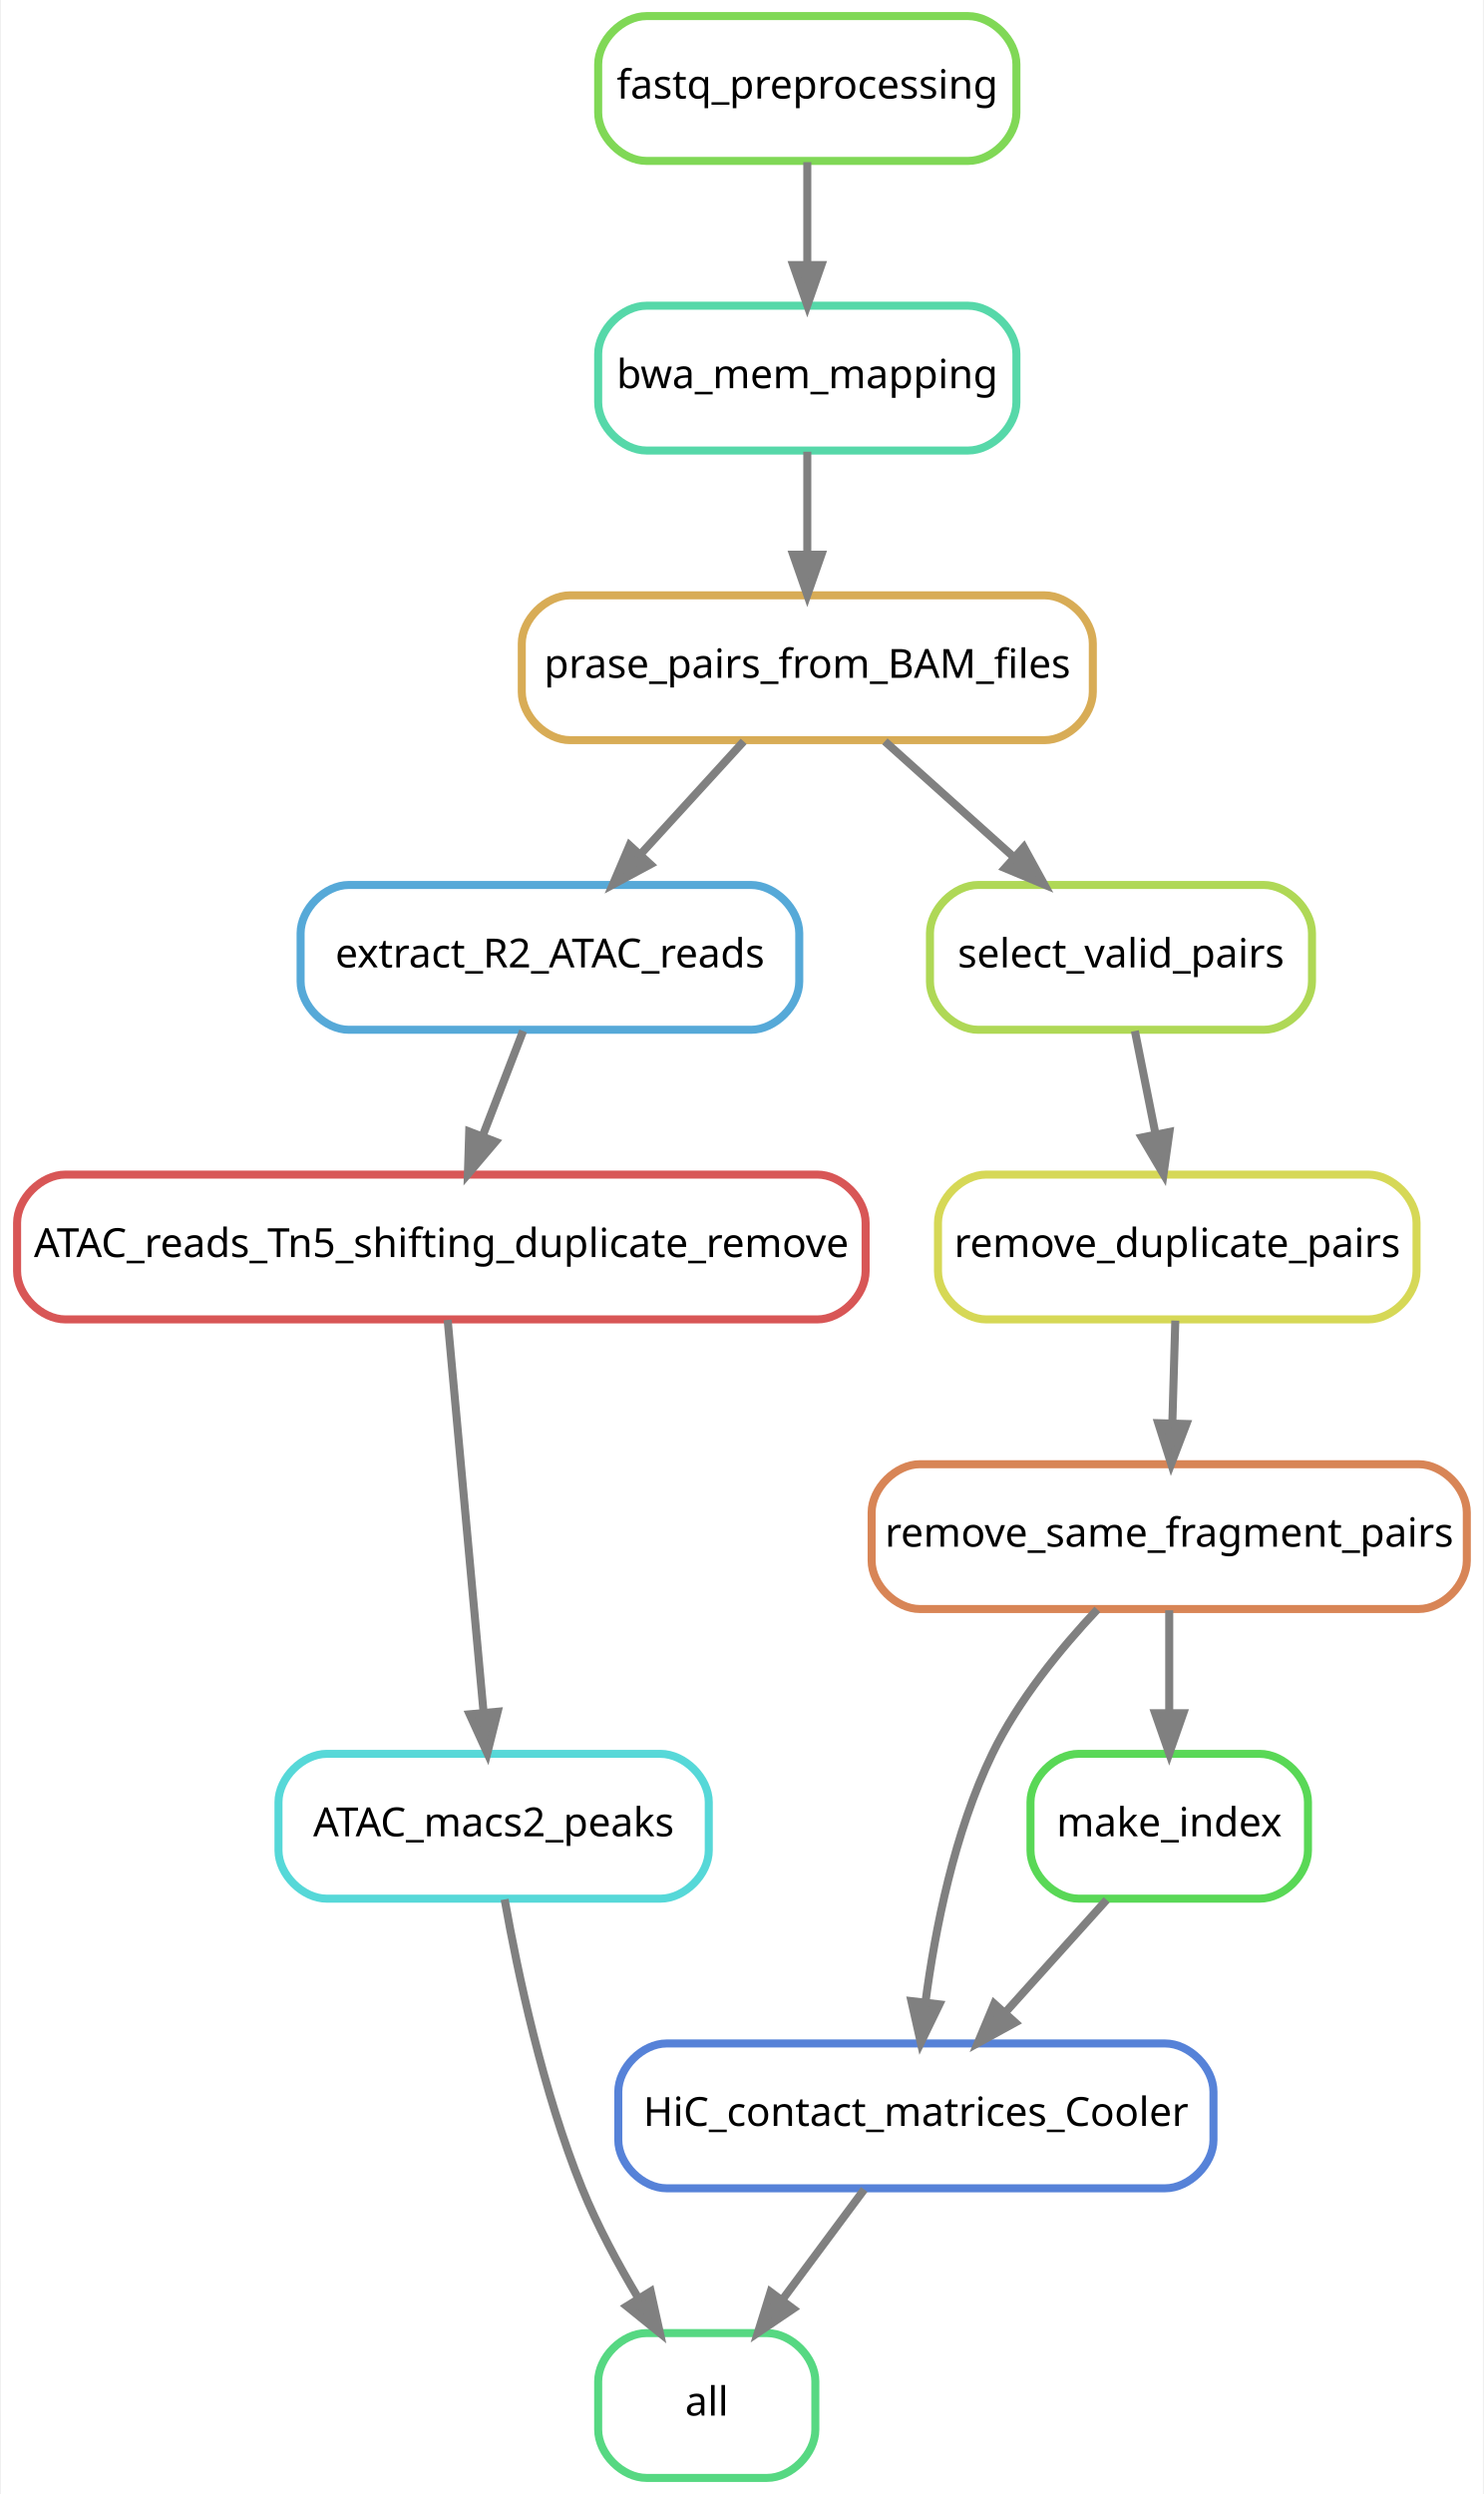
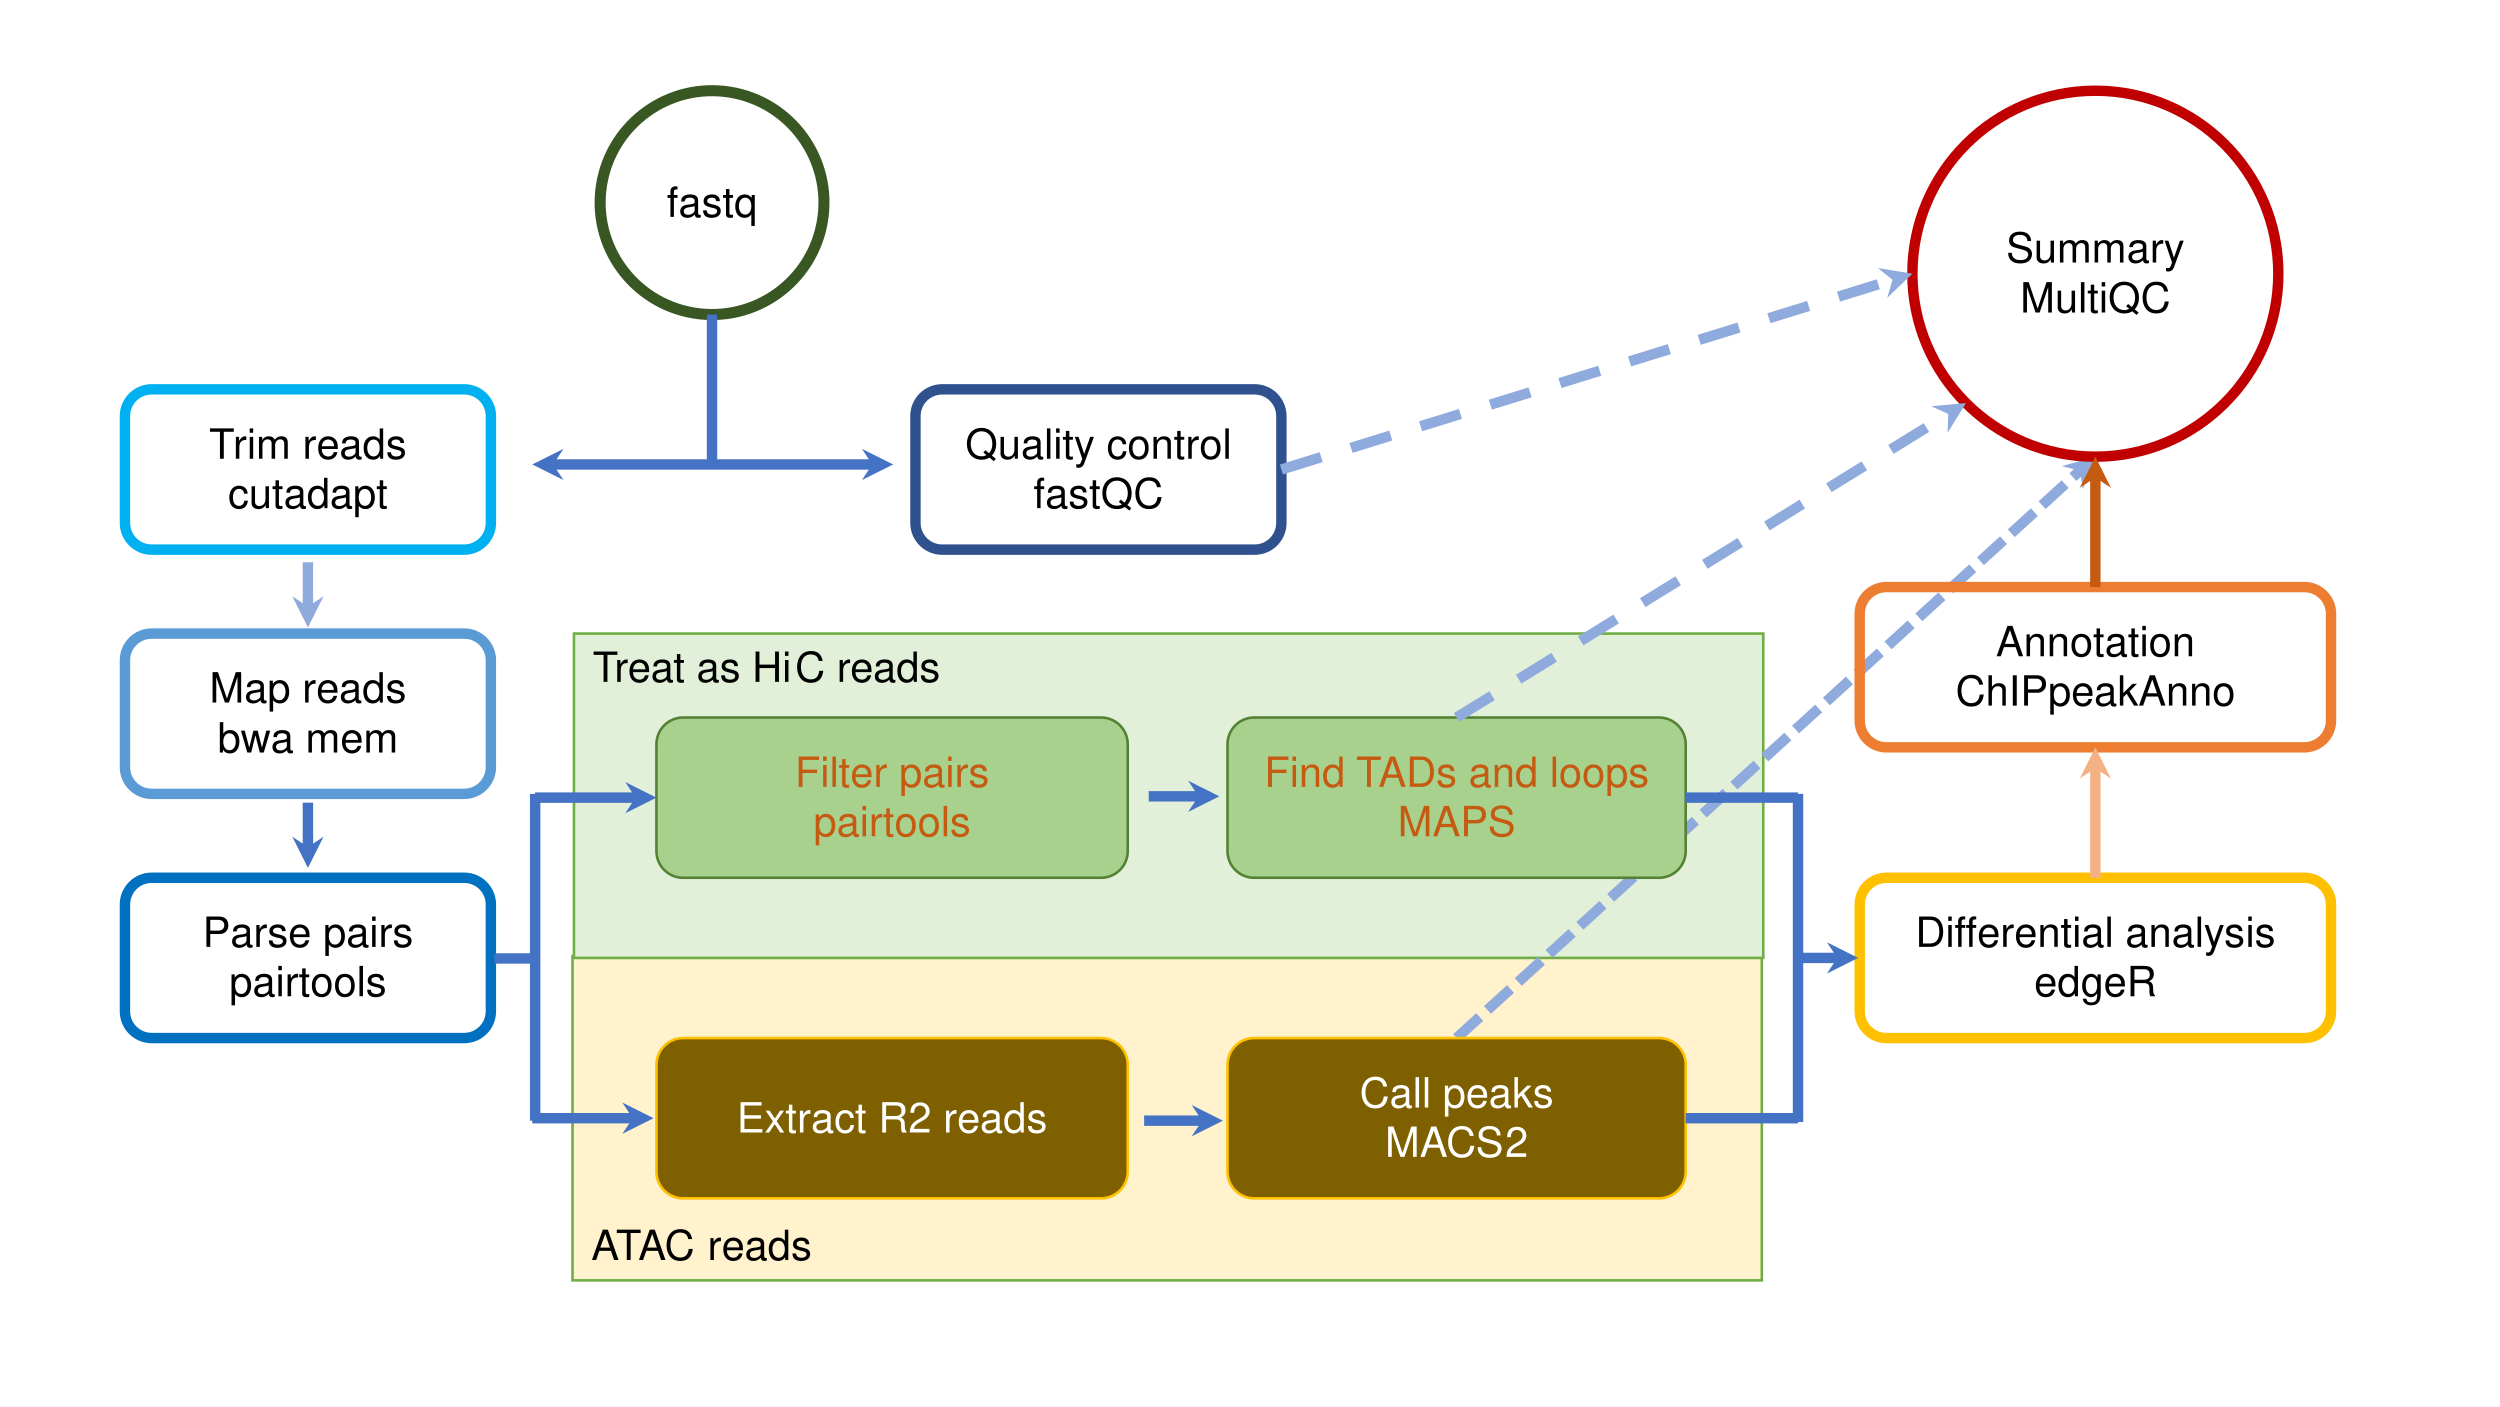
- <svg xmlns="http://www.w3.org/2000/svg" width="369pt" height="620pt" viewBox="0.00 0.00 368.50 620.00">
-   <g id="graph0" class="graph" transform="scale(1 1) rotate(0) translate(4 616)">
-     <polygon fill="white" stroke="transparent" points="-4,4 -4,-616 364.5,-616 364.5,4 -4,4" />
-     <g id="node1" class="node">
-       <path fill="none" stroke="#56d882" stroke-width="2" d="M186.5,-36C186.5,-36 156.5,-36 156.5,-36 150.5,-36 144.5,-30 144.5,-24 144.5,-24 144.5,-12 144.5,-12 144.5,-6 150.5,0 156.5,0 156.5,0 186.5,0 186.5,0 192.5,0 198.5,-6 198.5,-12 198.5,-12 198.5,-24 198.5,-24 198.5,-30 192.5,-36 186.5,-36" />
-       <text text-anchor="middle" x="171.5" y="-15.5" font-family="sans" font-size="10.00">all</text>
-     </g>
-     <g id="node2" class="node">
-       <path fill="none" stroke="#56d8d8" stroke-width="2" d="M160,-180C160,-180 77,-180 77,-180 71,-180 65,-174 65,-168 65,-168 65,-156 65,-156 65,-150 71,-144 77,-144 77,-144 160,-144 160,-144 166,-144 172,-150 172,-156 172,-156 172,-168 172,-168 172,-174 166,-180 160,-180" />
-       <text text-anchor="middle" x="118.5" y="-159.5" font-family="sans" font-size="10.00">ATAC_macs2_peaks</text>
-     </g>
-     <g id="edge1" class="edge">
-       <path fill="none" stroke="grey" stroke-width="2" d="M121.24,-143.81C124.49,-125.55 130.74,-96.04 140.5,-72 144.27,-62.72 149.45,-53.1 154.5,-44.66" />
-       <polygon fill="grey" stroke="grey" stroke-width="2" points="157.56,-46.36 159.85,-36.02 151.61,-42.68 157.56,-46.36" />
-     </g>
-     <g id="node3" class="node">
-       <path fill="none" stroke="#d85656" stroke-width="2" d="M199,-324C199,-324 12,-324 12,-324 6,-324 0,-318 0,-312 0,-312 0,-300 0,-300 0,-294 6,-288 12,-288 12,-288 199,-288 199,-288 205,-288 211,-294 211,-300 211,-300 211,-312 211,-312 211,-318 205,-324 199,-324" />
-       <text text-anchor="middle" x="105.5" y="-303.5" font-family="sans" font-size="10.00">ATAC_reads_Tn5_shifting_duplicate_remove</text>
-     </g>
-     <g id="edge3" class="edge">
-       <path fill="none" stroke="grey" stroke-width="2" d="M107.07,-287.87C109.28,-263.67 113.35,-219.21 115.99,-190.39" />
-       <polygon fill="grey" stroke="grey" stroke-width="2" points="119.5,-190.47 116.93,-180.19 112.53,-189.83 119.5,-190.47" />
-     </g>
-     <g id="node4" class="node">
-       <path fill="none" stroke="#56a9d8" stroke-width="2" d="M182.5,-396C182.5,-396 82.5,-396 82.5,-396 76.5,-396 70.5,-390 70.5,-384 70.5,-384 70.5,-372 70.5,-372 70.5,-366 76.5,-360 82.5,-360 82.5,-360 182.5,-360 182.5,-360 188.5,-360 194.5,-366 194.5,-372 194.5,-372 194.5,-384 194.5,-384 194.5,-390 188.5,-396 182.5,-396" />
-       <text text-anchor="middle" x="132.5" y="-375.5" font-family="sans" font-size="10.00">extract_R2_ATAC_reads</text>
-     </g>
-     <g id="edge4" class="edge">
-       <path fill="none" stroke="grey" stroke-width="2" d="M125.83,-359.7C122.79,-351.81 119.12,-342.3 115.74,-333.55" />
-       <polygon fill="grey" stroke="grey" stroke-width="2" points="118.96,-332.17 112.1,-324.1 112.43,-334.69 118.96,-332.17" />
-     </g>
-     <g id="node5" class="node">
-       <path fill="none" stroke="#d8ac56" stroke-width="2" d="M255.5,-468C255.5,-468 137.5,-468 137.5,-468 131.5,-468 125.5,-462 125.5,-456 125.5,-456 125.5,-444 125.5,-444 125.5,-438 131.5,-432 137.5,-432 137.5,-432 255.5,-432 255.5,-432 261.5,-432 267.5,-438 267.5,-444 267.5,-444 267.5,-456 267.5,-456 267.5,-462 261.5,-468 255.5,-468" />
-       <text text-anchor="middle" x="196.5" y="-447.5" font-family="sans" font-size="10.00">prase_pairs_from_BAM_files</text>
-     </g>
-     <g id="edge5" class="edge">
-       <path fill="none" stroke="grey" stroke-width="2" d="M180.68,-431.7C172.93,-423.22 163.46,-412.86 154.98,-403.58" />
-       <polygon fill="grey" stroke="grey" stroke-width="2" points="157.47,-401.12 148.14,-396.1 152.3,-405.85 157.47,-401.12" />
-     </g>
-     <g id="node11" class="node">
-       <path fill="none" stroke="#afd856" stroke-width="2" d="M310,-396C310,-396 239,-396 239,-396 233,-396 227,-390 227,-384 227,-384 227,-372 227,-372 227,-366 233,-360 239,-360 239,-360 310,-360 310,-360 316,-360 322,-366 322,-372 322,-372 322,-384 322,-384 322,-390 316,-396 310,-396" />
-       <text text-anchor="middle" x="274.5" y="-375.5" font-family="sans" font-size="10.00">select_valid_pairs</text>
-     </g>
-     <g id="edge12" class="edge">
-       <path fill="none" stroke="grey" stroke-width="2" d="M215.78,-431.7C225.42,-423.05 237.23,-412.45 247.73,-403.03" />
-       <polygon fill="grey" stroke="grey" stroke-width="2" points="250.34,-405.39 255.44,-396.1 245.66,-400.18 250.34,-405.39" />
-     </g>
-     <g id="node6" class="node">
-       <path fill="none" stroke="#56d8a9" stroke-width="2" d="M236.5,-540C236.5,-540 156.5,-540 156.5,-540 150.5,-540 144.5,-534 144.5,-528 144.5,-528 144.5,-516 144.5,-516 144.5,-510 150.5,-504 156.5,-504 156.5,-504 236.5,-504 236.5,-504 242.5,-504 248.5,-510 248.5,-516 248.5,-516 248.5,-528 248.5,-528 248.5,-534 242.5,-540 236.5,-540" />
-       <text text-anchor="middle" x="196.5" y="-519.5" font-family="sans" font-size="10.00">bwa_mem_mapping</text>
-     </g>
-     <g id="edge6" class="edge">
-       <path fill="none" stroke="grey" stroke-width="2" d="M196.5,-503.7C196.5,-495.98 196.5,-486.71 196.5,-478.11" />
-       <polygon fill="grey" stroke="grey" stroke-width="2" points="200,-478.1 196.5,-468.1 193,-478.1 200,-478.1" />
-     </g>
-     <g id="node7" class="node">
-       <path fill="none" stroke="#80d856" stroke-width="2" d="M236.5,-612C236.5,-612 156.5,-612 156.5,-612 150.5,-612 144.5,-606 144.5,-600 144.5,-600 144.5,-588 144.5,-588 144.5,-582 150.5,-576 156.5,-576 156.5,-576 236.5,-576 236.5,-576 242.5,-576 248.5,-582 248.5,-588 248.5,-588 248.5,-600 248.5,-600 248.5,-606 242.5,-612 236.5,-612" />
-       <text text-anchor="middle" x="196.5" y="-591.5" font-family="sans" font-size="10.00">fastq_preprocessing</text>
-     </g>
-     <g id="edge7" class="edge">
-       <path fill="none" stroke="grey" stroke-width="2" d="M196.5,-575.7C196.5,-567.98 196.5,-558.71 196.5,-550.11" />
-       <polygon fill="grey" stroke="grey" stroke-width="2" points="200,-550.1 196.5,-540.1 193,-550.1 200,-550.1" />
-     </g>
-     <g id="node8" class="node">
-       <path fill="none" stroke="#5682d8" stroke-width="2" d="M285.5,-108C285.5,-108 161.5,-108 161.5,-108 155.5,-108 149.5,-102 149.5,-96 149.5,-96 149.5,-84 149.5,-84 149.5,-78 155.5,-72 161.5,-72 161.5,-72 285.5,-72 285.5,-72 291.5,-72 297.5,-78 297.5,-84 297.5,-84 297.5,-96 297.5,-96 297.5,-102 291.5,-108 285.5,-108" />
-       <text text-anchor="middle" x="223.5" y="-87.5" font-family="sans" font-size="10.00">HiC_contact_matrices_Cooler</text>
-     </g>
-     <g id="edge2" class="edge">
-       <path fill="none" stroke="grey" stroke-width="2" d="M210.65,-71.7C204.47,-63.39 196.96,-53.28 190.18,-44.14" />
-       <polygon fill="grey" stroke="grey" stroke-width="2" points="192.98,-42.04 184.21,-36.1 187.36,-46.22 192.98,-42.04" />
-     </g>
-     <g id="node9" class="node">
-       <path fill="none" stroke="#d88556" stroke-width="2" d="M348.5,-252C348.5,-252 224.5,-252 224.5,-252 218.5,-252 212.5,-246 212.5,-240 212.5,-240 212.5,-228 212.5,-228 212.5,-222 218.5,-216 224.5,-216 224.5,-216 348.5,-216 348.5,-216 354.5,-216 360.5,-222 360.5,-228 360.5,-228 360.5,-240 360.5,-240 360.5,-246 354.5,-252 348.5,-252" />
-       <text text-anchor="middle" x="286.5" y="-231.5" font-family="sans" font-size="10.00">remove_same_fragment_pairs</text>
-     </g>
-     <g id="edge8" class="edge">
-       <path fill="none" stroke="grey" stroke-width="2" d="M268.63,-215.9C259.5,-206.19 248.97,-193.34 242.5,-180 233.05,-160.51 228.27,-136.37 225.87,-118.15" />
-       <polygon fill="grey" stroke="grey" stroke-width="2" points="229.34,-117.72 224.72,-108.19 222.39,-118.53 229.34,-117.72" />
-     </g>
-     <g id="node12" class="node">
-       <path fill="none" stroke="#59d856" stroke-width="2" d="M309,-180C309,-180 264,-180 264,-180 258,-180 252,-174 252,-168 252,-168 252,-156 252,-156 252,-150 258,-144 264,-144 264,-144 309,-144 309,-144 315,-144 321,-150 321,-156 321,-156 321,-168 321,-168 321,-174 315,-180 309,-180" />
-       <text text-anchor="middle" x="286.5" y="-159.5" font-family="sans" font-size="10.00">make_index</text>
-     </g>
-     <g id="edge13" class="edge">
-       <path fill="none" stroke="grey" stroke-width="2" d="M286.5,-215.7C286.5,-207.98 286.5,-198.71 286.5,-190.11" />
-       <polygon fill="grey" stroke="grey" stroke-width="2" points="290,-190.1 286.5,-180.1 283,-190.1 290,-190.1" />
-     </g>
-     <g id="node10" class="node">
-       <path fill="none" stroke="#d6d856" stroke-width="2" d="M336,-324C336,-324 241,-324 241,-324 235,-324 229,-318 229,-312 229,-312 229,-300 229,-300 229,-294 235,-288 241,-288 241,-288 336,-288 336,-288 342,-288 348,-294 348,-300 348,-300 348,-312 348,-312 348,-318 342,-324 336,-324" />
-       <text text-anchor="middle" x="288.5" y="-303.5" font-family="sans" font-size="10.00">remove_duplicate_pairs</text>
-     </g>
-     <g id="edge10" class="edge">
-       <path fill="none" stroke="grey" stroke-width="2" d="M288.01,-287.7C287.79,-279.98 287.52,-270.71 287.27,-262.11" />
-       <polygon fill="grey" stroke="grey" stroke-width="2" points="290.77,-262 286.99,-252.1 283.78,-262.2 290.77,-262" />
-     </g>
-     <g id="edge11" class="edge">
-       <path fill="none" stroke="grey" stroke-width="2" d="M277.96,-359.7C279.5,-351.98 281.36,-342.71 283.08,-334.11" />
-       <polygon fill="grey" stroke="grey" stroke-width="2" points="286.55,-334.6 285.08,-324.1 279.69,-333.22 286.55,-334.6" />
-     </g>
-     <g id="edge9" class="edge">
-       <path fill="none" stroke="grey" stroke-width="2" d="M270.93,-143.7C263.3,-135.22 253.98,-124.86 245.62,-115.58" />
-       <polygon fill="grey" stroke="grey" stroke-width="2" points="248.19,-113.2 238.89,-108.1 242.98,-117.88 248.19,-113.2" />
-     </g>
+ <svg xmlns="http://www.w3.org/2000/svg" xmlns:xlink="http://www.w3.org/1999/xlink" version="1.1" id="Layer_1" x="0px" y="0px" viewBox="0 0 960 540" style="enable-background:new 0 0 960 540;" xml:space="preserve">
+   <style type="text/css">
+ 	.st0{clip-path:url(#SVGID_2_);fill:#FFFFFF;}
+ 	.st1{fill:#FFFFFF;}
+ 	.st2{fill:#FFF2CC;}
+ 	.st3{fill:none;stroke:#70AD47;stroke-miterlimit:8;}
+ 	.st4{font-family:'Helvetica';}
+ 	.st5{font-size:16px;}
+ 	.st6{letter-spacing:-1;}
+ 	.st7{fill:#E2F0D9;}
+ 	.st8{fill:#8FAADC;}
+ 	.st9{fill:none;stroke:#385723;stroke-width:4.25;stroke-linejoin:round;stroke-miterlimit:10;}
+ 	.st10{fill:none;stroke:#2F528F;stroke-width:4;stroke-miterlimit:8;}
+ 	.st11{fill:none;stroke:#00B0F0;stroke-width:4;stroke-miterlimit:8;}
+ 	.st12{fill:none;stroke:#5B9BD5;stroke-width:4;stroke-miterlimit:8;}
+ 	.st13{fill:none;stroke:#0070C0;stroke-width:4;stroke-miterlimit:8;}
+ 	.st14{fill:#A9D18E;}
+ 	.st15{fill:none;stroke:#548235;stroke-miterlimit:8;}
+ 	.st16{fill:#C55A11;}
+ 	.st17{fill:none;stroke:#ED7D31;stroke-width:4;stroke-linejoin:round;stroke-miterlimit:10;}
+ 	.st18{fill:#7F6000;}
+ 	.st19{fill:none;stroke:#FFC000;stroke-miterlimit:8;}
+ 	.st20{fill:none;stroke:#FFC000;stroke-width:4;stroke-linejoin:round;stroke-miterlimit:10;}
+ 	.st21{fill:none;stroke:#C00000;stroke-width:4;stroke-linejoin:round;stroke-miterlimit:10;}
+ 	.st22{fill:none;stroke:#4472C4;stroke-width:4;stroke-miterlimit:8;}
+ 	.st23{fill:#4472C4;}
+ 	.st24{fill:#F4B183;}
+ </style>
+   <g>
+     <defs>
+       <rect id="SVGID_1_" width="959.76" height="540" />
+     </defs>
+     <clipPath id="SVGID_2_">
+       <use xlink:href="#SVGID_1_" style="overflow:visible;" />
+     </clipPath>
+     <rect class="st0" width="959.76" height="540" />
  </g>
+   <rect class="st1" width="960" height="540" />
+   <rect x="219.85" y="367.11" class="st2" width="456.69" height="124.55" />
+   <rect x="219.85" y="367.11" class="st3" width="456.69" height="124.55" />
+   <text transform="matrix(1 0 0 1 227.0479 483.8398)">
+     <tspan x="0" y="0" class="st4 st5 st6">A</tspan>
+     <tspan x="9.46" y="0" class="st4 st5 st6">T</tspan>
+     <tspan x="18.03" y="0" class="st4 st5">AC</tspan>
+     <tspan x="40.19" y="0" class="st4 st5"> r</tspan>
+     <tspan x="50.06" y="0" class="st4 st5">ead</tspan>
+     <tspan x="76.71" y="0" class="st4 st5">s</tspan>
+   </text>
+   <rect x="220.4" y="243.29" class="st7" width="456.69" height="124.55" />
+   <rect x="220.4" y="243.29" class="st3" width="456.69" height="124.55" />
+   <text transform="matrix(1 0 0 1 227.5981 261.8398)">
+     <tspan x="0" y="0" class="st4 st5">Treat as Hi</tspan>
+     <tspan x="77.71" y="0" class="st4 st5">C reads</tspan>
+   </text>
+   <path class="st8" d="M798.7,180.74l1.08,7.13l4.84-12.51l-12.91,3.64L798.7,180.74z M797.33,184.69l2.72-2.48l-2.69-2.96l-2.72,2.48  L797.33,184.69z M785.5,195.46l8.87-8.08l-2.69-2.96l-8.87,8.08L785.5,195.46z M773.67,206.23l8.87-8.08l-2.69-2.96l-8.87,8.08  L773.67,206.23z M761.83,217l8.87-8.08l-2.69-2.96l-8.87,8.08L761.83,217z M750,227.77l8.87-8.08l-2.69-2.96l-8.87,8.08L750,227.77z   M738.17,238.54l8.87-8.08l-2.69-2.96l-8.87,8.08L738.17,238.54z M726.34,249.31l8.87-8.08l-2.69-2.96l-8.87,8.08L726.34,249.31z   M714.5,260.08l8.87-8.08l-2.69-2.96l-8.87,8.08L714.5,260.08z M702.67,270.85l8.87-8.08l-2.69-2.96l-8.87,8.08L702.67,270.85z   M690.84,281.62l8.87-8.08l-2.69-2.96l-8.87,8.08L690.84,281.62z M679.01,292.39l8.87-8.08l-2.69-2.96l-8.87,8.08L679.01,292.39z   M667.17,303.16l8.87-8.08l-2.69-2.96l-8.87,8.08L667.17,303.16z M655.34,313.93l8.87-8.08l-2.69-2.96l-8.87,8.08L655.34,313.93z   M643.51,324.7l8.87-8.08l-2.69-2.96l-8.87,8.08L643.51,324.7z M631.68,335.47l8.87-8.08l-2.69-2.96l-8.87,8.08L631.68,335.47z   M619.84,346.24l8.87-8.08l-2.69-2.96l-8.87,8.08L619.84,346.24z M608.01,357.01l8.87-8.08l-2.69-2.96l-8.87,8.08L608.01,357.01z   M596.18,367.78l8.87-8.08l-2.69-2.96l-8.87,8.08L596.18,367.78z M584.35,378.55l8.87-8.08l-2.69-2.96l-8.87,8.08L584.35,378.55z   M572.51,389.32l8.87-8.08l-2.69-2.96l-8.87,8.08L572.51,389.32z M560.68,400.09l8.87-8.08l-2.69-2.96l-8.87,8.08L560.68,400.09z" />
+   <ellipse transform="matrix(0.1602 -0.9871 0.9871 0.1602 152.8186 335.2295)" class="st9" cx="273.42" cy="77.81" rx="42.97" ry="42.97" />
+   <text transform="matrix(1 0 0 1 256.042 83.2798)">
+     <tspan x="0" y="0" class="st4 st5">f</tspan>
+     <tspan x="4.49" y="0" class="st4 st5">a</tspan>
+     <tspan x="13.38" y="0" class="st4 st5">s</tspan>
+     <tspan x="21.38" y="0" class="st4 st5">t</tspan>
+     <tspan x="25.87" y="0" class="st4 st5">q</tspan>
+   </text>
+   <path class="st10" d="M351.53,159.77c0-5.67,4.59-10.26,10.26-10.26h120c5.67,0,10.26,4.59,10.26,10.26v41.03  c0,5.67-4.59,10.26-10.26,10.26h-120c-5.67,0-10.26-4.59-10.26-10.26V159.77z" />
+   <text transform="matrix(1 0 0 1 370.665 176.1602)">
+     <tspan x="0" y="0" class="st4 st5">Q</tspan>
+     <tspan x="12.49" y="0" class="st4 st5">ua</tspan>
+     <tspan x="30.26" y="0" class="st4 st5">li</tspan>
+     <tspan x="37.27" y="0" class="st4 st5">t</tspan>
+     <tspan x="41.76" y="0" class="st4 st5">y</tspan>
+     <tspan x="49.76" y="0" class="st4 st5"> </tspan>
+     <tspan x="54.26" y="0" class="st4 st5">c</tspan>
+     <tspan x="62.26" y="0" class="st4 st5">on</tspan>
+     <tspan x="80.02" y="0" class="st4 st5">t</tspan>
+     <tspan x="84.52" y="0" class="st4 st5">r</tspan>
+     <tspan x="89.88" y="0" class="st4 st5">o</tspan>
+     <tspan x="98.76" y="0" class="st4 st5">l</tspan>
+   </text>
+   <text transform="matrix(1 0 0 1 396.8501 195.1201)">
+     <tspan x="0" y="0" class="st4 st5">f</tspan>
+     <tspan x="4.49" y="0" class="st4 st5">a</tspan>
+     <tspan x="13.38" y="0" class="st4 st5">s</tspan>
+     <tspan x="21.38" y="0" class="st4 st5">tQ</tspan>
+     <tspan x="38.36" y="0" class="st4 st5">C</tspan>
+   </text>
+   <path class="st11" d="M47.98,159.77c0-5.67,4.59-10.26,10.26-10.26h120c5.67,0,10.26,4.59,10.26,10.26v41.03  c0,5.67-4.59,10.26-10.26,10.26h-120c-5.67,0-10.26-4.59-10.26-10.26V159.77z" />
+   <text transform="matrix(1 0 0 1 80.2837 176.1602)">
+     <tspan x="0" y="0" class="st4 st5">T</tspan>
+     <tspan x="9.17" y="0" class="st4 st5">r</tspan>
+     <tspan x="14.53" y="0" class="st4 st5">i</tspan>
+     <tspan x="18.03" y="0" class="st4 st5">m</tspan>
+     <tspan x="31.39" y="0" class="st4 st5"> </tspan>
+     <tspan x="35.89" y="0" class="st4 st5">r</tspan>
+     <tspan x="41.25" y="0" class="st4 st5">ead</tspan>
+     <tspan x="67.89" y="0" class="st4 st5">s</tspan>
+   </text>
+   <text transform="matrix(1 0 0 1 87.5537 195.1201)">
+     <tspan x="0" y="0" class="st4 st5">c</tspan>
+     <tspan x="8" y="0" class="st4 st5">u</tspan>
+     <tspan x="16.88" y="0" class="st4 st5">t</tspan>
+     <tspan x="21.38" y="0" class="st4 st5">adap</tspan>
+     <tspan x="56.91" y="0" class="st4 st5">t</tspan>
+   </text>
+   <path class="st12" d="M47.98,253.55c0-5.67,4.59-10.26,10.26-10.26h120c5.67,0,10.26,4.59,10.26,10.26v41.03  c0,5.67-4.59,10.26-10.26,10.26h-120c-5.67,0-10.26-4.59-10.26-10.26V253.55z" />
+   <text transform="matrix(1 0 0 1 80.4287 269.7598)">
+     <tspan x="0" y="0" class="st4 st5">M</tspan>
+     <tspan x="13.36" y="0" class="st4 st5">ap</tspan>
+     <tspan x="31.12" y="0" class="st4 st5"> </tspan>
+     <tspan x="35.62" y="0" class="st4 st5">r</tspan>
+     <tspan x="40.98" y="0" class="st4 st5">ead</tspan>
+     <tspan x="67.63" y="0" class="st4 st5">s</tspan>
+   </text>
+   <text transform="matrix(1 0 0 1 83.5537 288.96)">
+     <tspan x="0" y="0" class="st4 st5">b</tspan>
+     <tspan x="8.88" y="0" class="st4 st5">w</tspan>
+     <tspan x="20.39" y="0" class="st4 st5">a</tspan>
+     <tspan x="29.27" y="0" class="st4 st5"> </tspan>
+     <tspan x="33.76" y="0" class="st4 st5">m</tspan>
+     <tspan x="47.12" y="0" class="st4 st5">e</tspan>
+     <tspan x="56.01" y="0" class="st4 st5">m</tspan>
+   </text>
+   <path class="st13" d="M47.98,347.32c0-5.67,4.59-10.26,10.26-10.26h120c5.67,0,10.26,4.59,10.26,10.26v41.03  c0,5.67-4.59,10.26-10.26,10.26h-120c-5.67,0-10.26-4.59-10.26-10.26V347.32z" />
+   <text transform="matrix(1 0 0 1 77.8037 363.6006)">
+     <tspan x="0" y="0" class="st4 st5">P</tspan>
+     <tspan x="10.64" y="0" class="st4 st5">a</tspan>
+     <tspan x="19.52" y="0" class="st4 st5">r</tspan>
+     <tspan x="24.88" y="0" class="st4 st5">s</tspan>
+     <tspan x="32.88" y="0" class="st4 st5">e</tspan>
+     <tspan x="41.76" y="0" class="st4 st5"> </tspan>
+     <tspan x="46.26" y="0" class="st4 st5">pa</tspan>
+     <tspan x="64.02" y="0" class="st4 st5">i</tspan>
+     <tspan x="67.53" y="0" class="st4 st5">r</tspan>
+     <tspan x="72.89" y="0" class="st4 st5">s</tspan>
+   </text>
+   <text transform="matrix(1 0 0 1 88.0537 382.5605)">
+     <tspan x="0" y="0" class="st4 st5">pa</tspan>
+     <tspan x="17.76" y="0" class="st4 st5">i</tspan>
+     <tspan x="21.27" y="0" class="st4 st5">r</tspan>
+     <tspan x="26.63" y="0" class="st4 st5">t</tspan>
+     <tspan x="31.12" y="0" class="st4 st5">oo</tspan>
+     <tspan x="48.89" y="0" class="st4 st5">l</tspan>
+     <tspan x="52.4" y="0" class="st4 st5">s</tspan>
+   </text>
+   <path class="st14" d="M252.08,285.77c0-5.67,4.59-10.26,10.26-10.26h160.45c5.67,0,10.26,4.59,10.26,10.26v41.03  c0,5.67-4.59,10.26-10.26,10.26H262.33c-5.67,0-10.26-4.59-10.26-10.26V285.77z" />
+   <path class="st15" d="M252.08,285.78c0-5.67,4.59-10.26,10.26-10.26h160.45c5.67,0,10.26,4.59,10.26,10.26v41.03  c0,5.67-4.59,10.26-10.26,10.26H262.33c-5.67,0-10.26-4.59-10.26-10.26V285.78z" />
+   <text transform="matrix(1 0 0 1 305.2461 302.1602)">
+     <tspan x="0" y="0" class="st16 st4 st5">F</tspan>
+     <tspan x="9.76" y="0" class="st16 st4 st5">il</tspan>
+     <tspan x="16.77" y="0" class="st16 st4 st5">t</tspan>
+     <tspan x="21.26" y="0" class="st16 st4 st5">e</tspan>
+     <tspan x="30.15" y="0" class="st16 st4 st5">r </tspan>
+     <tspan x="40.02" y="0" class="st16 st4 st5">pa</tspan>
+     <tspan x="57.78" y="0" class="st16 st4 st5">i</tspan>
+     <tspan x="61.29" y="0" class="st16 st4 st5">r</tspan>
+     <tspan x="66.66" y="0" class="st16 st4 st5">s</tspan>
+   </text>
+   <text transform="matrix(1 0 0 1 312.3711 321.1201)">
+     <tspan x="0" y="0" class="st16 st4 st5">pa</tspan>
+     <tspan x="17.76" y="0" class="st16 st4 st5">i</tspan>
+     <tspan x="21.27" y="0" class="st16 st4 st5">r</tspan>
+     <tspan x="26.63" y="0" class="st16 st4 st5">t</tspan>
+     <tspan x="31.12" y="0" class="st16 st4 st5">oo</tspan>
+     <tspan x="48.89" y="0" class="st16 st4 st5">l</tspan>
+     <tspan x="52.4" y="0" class="st16 st4 st5">s</tspan>
+   </text>
+   <path class="st14" d="M471.37,285.78c0-5.67,4.59-10.26,10.26-10.26h155.42c5.67,0,10.26,4.59,10.26,10.26v41.03  c0,5.67-4.59,10.26-10.26,10.26H481.62c-5.67,0-10.26-4.59-10.26-10.26V285.78z" />
+   <path class="st15" d="M471.37,285.78c0-5.67,4.59-10.26,10.26-10.26h155.42c5.67,0,10.26,4.59,10.26,10.26v41.03  c0,5.67-4.59,10.26-10.26,10.26H481.62c-5.67,0-10.26-4.59-10.26-10.26V285.78z" />
+   <text transform="matrix(1 0 0 1 485.501 302.1602)">
+     <tspan x="0" y="0" class="st16 st4 st5">F</tspan>
+     <tspan x="9.76" y="0" class="st16 st4 st5">i</tspan>
+     <tspan x="13.26" y="0" class="st16 st4 st5">nd</tspan>
+     <tspan x="31.03" y="0" class="st16 st4 st5"> </tspan>
+     <tspan x="35.25" y="0" class="st16 st4 st5 st6">T</tspan>
+     <tspan x="43.82" y="0" class="st16 st4 st5">A</tspan>
+     <tspan x="54.46" y="0" class="st16 st4 st5">D</tspan>
+     <tspan x="65.97" y="0" class="st16 st4 st5">s</tspan>
+     <tspan x="73.97" y="0" class="st16 st4 st5"> </tspan>
+     <tspan x="78.46" y="0" class="st16 st4 st5">and</tspan>
+     <tspan x="105.11" y="0" class="st16 st4 st5"> </tspan>
+     <tspan x="109.6" y="0" class="st16 st4 st5">l</tspan>
+     <tspan x="113.11" y="0" class="st16 st4 st5">oop</tspan>
+     <tspan x="139.76" y="0" class="st16 st4 st5">s</tspan>
+   </text>
+   <text transform="matrix(1 0 0 1 536.7109 321.1201)">
+     <tspan x="0" y="0" class="st16 st4 st5">M</tspan>
+     <tspan x="13.36" y="0" class="st16 st4 st5">AP</tspan>
+     <tspan x="34.61" y="0" class="st16 st4 st5">S</tspan>
+   </text>
+   <path class="st17" d="M714.14,235.69c0-5.67,4.59-10.26,10.26-10.26h160.45c5.67,0,10.26,4.59,10.26,10.26v41.03  c0,5.67-4.59,10.26-10.26,10.26H724.39c-5.67,0-10.26-4.59-10.26-10.26V235.69z" />
+   <text transform="matrix(1 0 0 1 766.4316 252)">
+     <tspan x="0" y="0" class="st4 st5">A</tspan>
+     <tspan x="10.64" y="0" class="st4 st5">nno</tspan>
+     <tspan x="37.29" y="0" class="st4 st5">t</tspan>
+     <tspan x="41.78" y="0" class="st4 st5">a</tspan>
+     <tspan x="50.66" y="0" class="st4 st5">t</tspan>
+     <tspan x="55.16" y="0" class="st4 st5">i</tspan>
+     <tspan x="58.66" y="0" class="st4 st5">o</tspan>
+     <tspan x="67.54" y="0" class="st4 st5">n</tspan>
+   </text>
+   <text transform="matrix(1 0 0 1 750.9316 270.96)">
+     <tspan x="0" y="0" class="st4 st5">C</tspan>
+     <tspan x="11.51" y="0" class="st4 st5">h</tspan>
+     <tspan x="20.39" y="0" class="st4 st5">I</tspan>
+     <tspan x="24.88" y="0" class="st4 st5">P</tspan>
+     <tspan x="35.52" y="0" class="st4 st5">pea</tspan>
+     <tspan x="62.17" y="0" class="st4 st5">k</tspan>
+     <tspan x="70.17" y="0" class="st4 st5">A</tspan>
+     <tspan x="80.81" y="0" class="st4 st5">nn</tspan>
+     <tspan x="98.57" y="0" class="st4 st5">o</tspan>
+   </text>
+   <path class="st18" d="M471.37,408.87c0-5.67,4.59-10.26,10.26-10.26h155.42c5.67,0,10.26,4.59,10.26,10.26v41.03  c0,5.67-4.59,10.26-10.26,10.26H481.62c-5.67,0-10.26-4.59-10.26-10.26V408.87z" />
+   <path class="st19" d="M471.37,408.87c0-5.67,4.59-10.26,10.26-10.26h155.42c5.67,0,10.26,4.59,10.26,10.26v41.03  c0,5.67-4.59,10.26-10.26,10.26H481.62c-5.67,0-10.26-4.59-10.26-10.26V408.87z" />
+   <text transform="matrix(1 0 0 1 522.084 425.2803)">
+     <tspan x="0" y="0" class="st1 st4 st5">C</tspan>
+     <tspan x="11.51" y="0" class="st1 st4 st5">a</tspan>
+     <tspan x="20.39" y="0" class="st1 st4 st5">ll</tspan>
+     <tspan x="27.4" y="0" class="st1 st4 st5"> </tspan>
+     <tspan x="31.9" y="0" class="st1 st4 st5">pea</tspan>
+     <tspan x="58.54" y="0" class="st1 st4 st5">ks</tspan>
+   </text>
+   <text transform="matrix(1 0 0 1 531.834 444.2402)">
+     <tspan x="0" y="0" class="st1 st4 st5">M</tspan>
+     <tspan x="13.36" y="0" class="st1 st4 st5">ACS</tspan>
+     <tspan x="46.11" y="0" class="st1 st4 st5">2</tspan>
+   </text>
+   <path class="st18" d="M252.08,408.87c0-5.67,4.59-10.26,10.26-10.26h160.45c5.67,0,10.26,4.59,10.26,10.26v41.03  c0,5.67-4.59,10.26-10.26,10.26H262.33c-5.67,0-10.26-4.59-10.26-10.26V408.87z" />
+   <path class="st19" d="M252.08,408.87c0-5.67,4.59-10.26,10.26-10.26h160.45c5.67,0,10.26,4.59,10.26,10.26v41.03  c0,5.67-4.59,10.26-10.26,10.26H262.33c-5.67,0-10.26-4.59-10.26-10.26V408.87z" />
+   <text transform="matrix(1 0 0 1 282.9341 434.8799)">
+     <tspan x="0" y="0" class="st1 st4 st5">E</tspan>
+     <tspan x="10.64" y="0" class="st1 st4 st5">x</tspan>
+     <tspan x="18.64" y="0" class="st1 st4 st5">t</tspan>
+     <tspan x="23.13" y="0" class="st1 st4 st5">r</tspan>
+     <tspan x="28.49" y="0" class="st1 st4 st5">a</tspan>
+     <tspan x="37.38" y="0" class="st1 st4 st5">c</tspan>
+     <tspan x="45.38" y="0" class="st1 st4 st5">t </tspan>
+     <tspan x="54.36" y="0" class="st1 st4 st5">R</tspan>
+     <tspan x="65.87" y="0" class="st1 st4 st5">2</tspan>
+     <tspan x="74.75" y="0" class="st1 st4 st5"> </tspan>
+     <tspan x="79.24" y="0" class="st1 st4 st5">r</tspan>
+     <tspan x="84.6" y="0" class="st1 st4 st5">ead</tspan>
+     <tspan x="111.25" y="0" class="st1 st4 st5">s</tspan>
+   </text>
+   <path class="st20" d="M714.14,347.32c0-5.67,4.59-10.26,10.26-10.26h160.45c5.67,0,10.26,4.59,10.26,10.26v41.03  c0,5.67-4.59,10.26-10.26,10.26H724.39c-5.67,0-10.26-4.59-10.26-10.26V347.32z" />
+   <text transform="matrix(1 0 0 1 735.5098 363.6006)">
+     <tspan x="0" y="0" class="st4 st5">Di</tspan>
+     <tspan x="15.01" y="0" class="st4 st5">f</tspan>
+     <tspan x="19.23" y="0" class="st4 st5">f</tspan>
+     <tspan x="23.73" y="0" class="st4 st5">e</tspan>
+     <tspan x="32.61" y="0" class="st4 st5">r</tspan>
+     <tspan x="37.97" y="0" class="st4 st5">en</tspan>
+     <tspan x="55.74" y="0" class="st4 st5">t</tspan>
+     <tspan x="60.23" y="0" class="st4 st5">i</tspan>
+     <tspan x="63.74" y="0" class="st4 st5">a</tspan>
+     <tspan x="72.62" y="0" class="st4 st5">l</tspan>
+     <tspan x="76.12" y="0" class="st4 st5"> </tspan>
+     <tspan x="80.62" y="0" class="st4 st5">ana</tspan>
+     <tspan x="107.27" y="0" class="st4 st5">l</tspan>
+     <tspan x="110.77" y="0" class="st4 st5">ys</tspan>
+     <tspan x="126.77" y="0" class="st4 st5">i</tspan>
+     <tspan x="130.28" y="0" class="st4 st5">s</tspan>
+   </text>
+   <text transform="matrix(1 0 0 1 781.1191 382.5605)">
+     <tspan x="0" y="0" class="st4 st5">edge</tspan>
+     <tspan x="35.53" y="0" class="st4 st5">R</tspan>
+   </text>
+   <circle class="st21" cx="804.62" cy="105.1" r="70.26" />
+   <text transform="matrix(1 0 0 1 770.3691 100.7998)">
+     <tspan x="0" y="0" class="st4 st5">S</tspan>
+     <tspan x="10.64" y="0" class="st4 st5">u</tspan>
+     <tspan x="19.52" y="0" class="st4 st5">mm</tspan>
+     <tspan x="46.27" y="0" class="st4 st5">a</tspan>
+     <tspan x="55.16" y="0" class="st4 st5">r</tspan>
+     <tspan x="60.53" y="0" class="st4 st5">y</tspan>
+   </text>
+   <text transform="matrix(1 0 0 1 775.7441 120)">
+     <tspan x="0" y="0" class="st4 st5">M</tspan>
+     <tspan x="13.36" y="0" class="st4 st5">u</tspan>
+     <tspan x="22.24" y="0" class="st4 st5">l</tspan>
+     <tspan x="25.75" y="0" class="st4 st5">t</tspan>
+     <tspan x="30.24" y="0" class="st4 st5">i</tspan>
+     <tspan x="33.75" y="0" class="st4 st5">Q</tspan>
+     <tspan x="46.24" y="0" class="st4 st5">C</tspan>
+   </text>
+   <line class="st22" x1="273.42" y1="120.77" x2="273.42" y2="178.35" />
+   <path class="st23" d="M334.97,178.35l-4-6l12,6l-12,6L334.97,178.35z M212.39,178.35l4,6l-12-6l12-6L212.39,178.35z M212.39,176.35  h122.58v4H212.39V176.35z" />
+   <path class="st8" d="M726.72,107.47l-2.04,6.92l9.68-9.29l-13.24-2.17L726.72,107.47z M706.58,115.81l15.28-4.74l-1.19-3.82  l-15.28,4.74L706.58,115.81z M679.84,124.11l15.28-4.74l-1.19-3.82l-15.28,4.74L679.84,124.11z M653.09,132.41l15.28-4.74  l-1.19-3.82l-15.28,4.74L653.09,132.41z M626.35,140.71l15.28-4.74l-1.19-3.82l-15.28,4.74L626.35,140.71z M599.61,149.01  l15.28-4.74l-1.19-3.82l-15.28,4.74L599.61,149.01z M572.87,157.31l15.28-4.74l-1.19-3.82l-15.28,4.74L572.87,157.31z M546.13,165.6  l15.28-4.74l-1.19-3.82l-15.28,4.74L546.13,165.6z M519.38,173.9l15.28-4.74l-1.19-3.82l-15.28,4.74L519.38,173.9z M492.64,182.2  l15.28-4.74l-1.19-3.82l-15.28,4.74L492.64,182.2z" />
+   <path class="st23" d="M118.24,325.28l6-4l-6,12l-6-12L118.24,325.28z M120.24,308.23v17.04l-4,0v-17.04H120.24z" />
+   <line class="st22" x1="205.5" y1="304.84" x2="205.5" y2="430.34" />
+   <line class="st22" x1="189.85" y1="368.05" x2="205.95" y2="368.05" />
+   <path class="st23" d="M244.08,306.29l-4-6l12,6l-12,6L244.08,306.29z M205.5,304.29l38.58,0v4l-38.58,0V304.29z" />
+   <path class="st23" d="M460.23,305.79l-4-6l12,6l-12,6L460.23,305.79z M441.11,303.79l19.12,0v4l-19.12,0V303.79z" />
+   <path class="st23" d="M461.6,430.34l-4-6l12,6l-12,6L461.6,430.34z M439.34,428.34l22.26,0v4l-22.26,0V428.34z" />
+   <line class="st22" x1="690.44" y1="304.84" x2="690.44" y2="430.84" />
+   <line class="st22" x1="647.3" y1="306.29" x2="690.44" y2="306.29" />
+   <path class="st23" d="M705.54,367.84l-4-6l12,6l-12,6L705.54,367.84z M690.9,365.84h14.65v4H690.9V365.84z" />
+   <line class="st22" x1="647.3" y1="429.39" x2="690.44" y2="429.39" />
+   <path class="st24" d="M804.62,294.98l6,4l-6-12l-6,12L804.62,294.98z M806.62,337.07l0-42.08h-4l0,42.08H806.62z" />
+   <path class="st16" d="M804.62,183.35l6,4l-6-12l-6,12L804.62,183.35z M806.62,225.44l0-42.08h-4l0,42.08H806.62z" />
+   <path class="st8" d="M118.24,232.96l6-4l-6,12l-6-12L118.24,232.96z M120.24,215.92l0,17.04h-4l0-17.04H120.24z" />
+   <path class="st8" d="M748.13,158.98l-0.25,7.21l7.06-11.41l-13.36,1.2L748.13,158.98z M727.17,174.27l13.62-8.4l-2.1-3.4l-13.62,8.4  L727.17,174.27z M703.34,188.98l13.62-8.4l-2.1-3.4l-13.62,8.4L703.34,188.98z M679.52,203.68l13.62-8.4l-2.1-3.4l-13.62,8.4  L679.52,203.68z M655.69,218.39l13.62-8.4l-2.1-3.4l-13.62,8.4L655.69,218.39z M631.86,233.1l13.62-8.4l-2.1-3.4l-13.62,8.4  L631.86,233.1z M608.04,247.8l13.62-8.4l-2.1-3.4l-13.62,8.4L608.04,247.8z M584.21,262.51l13.62-8.4l-2.1-3.4l-13.62,8.4  L584.21,262.51z M560.38,277.22l13.62-8.4l-2.1-3.4l-13.62,8.4L560.38,277.22z" />
+   <path class="st23" d="M242.97,429.39l-4-6l12,6l-12,6L242.97,429.39z M204.39,427.39h38.58v4h-38.58V427.39z" />
</svg>
